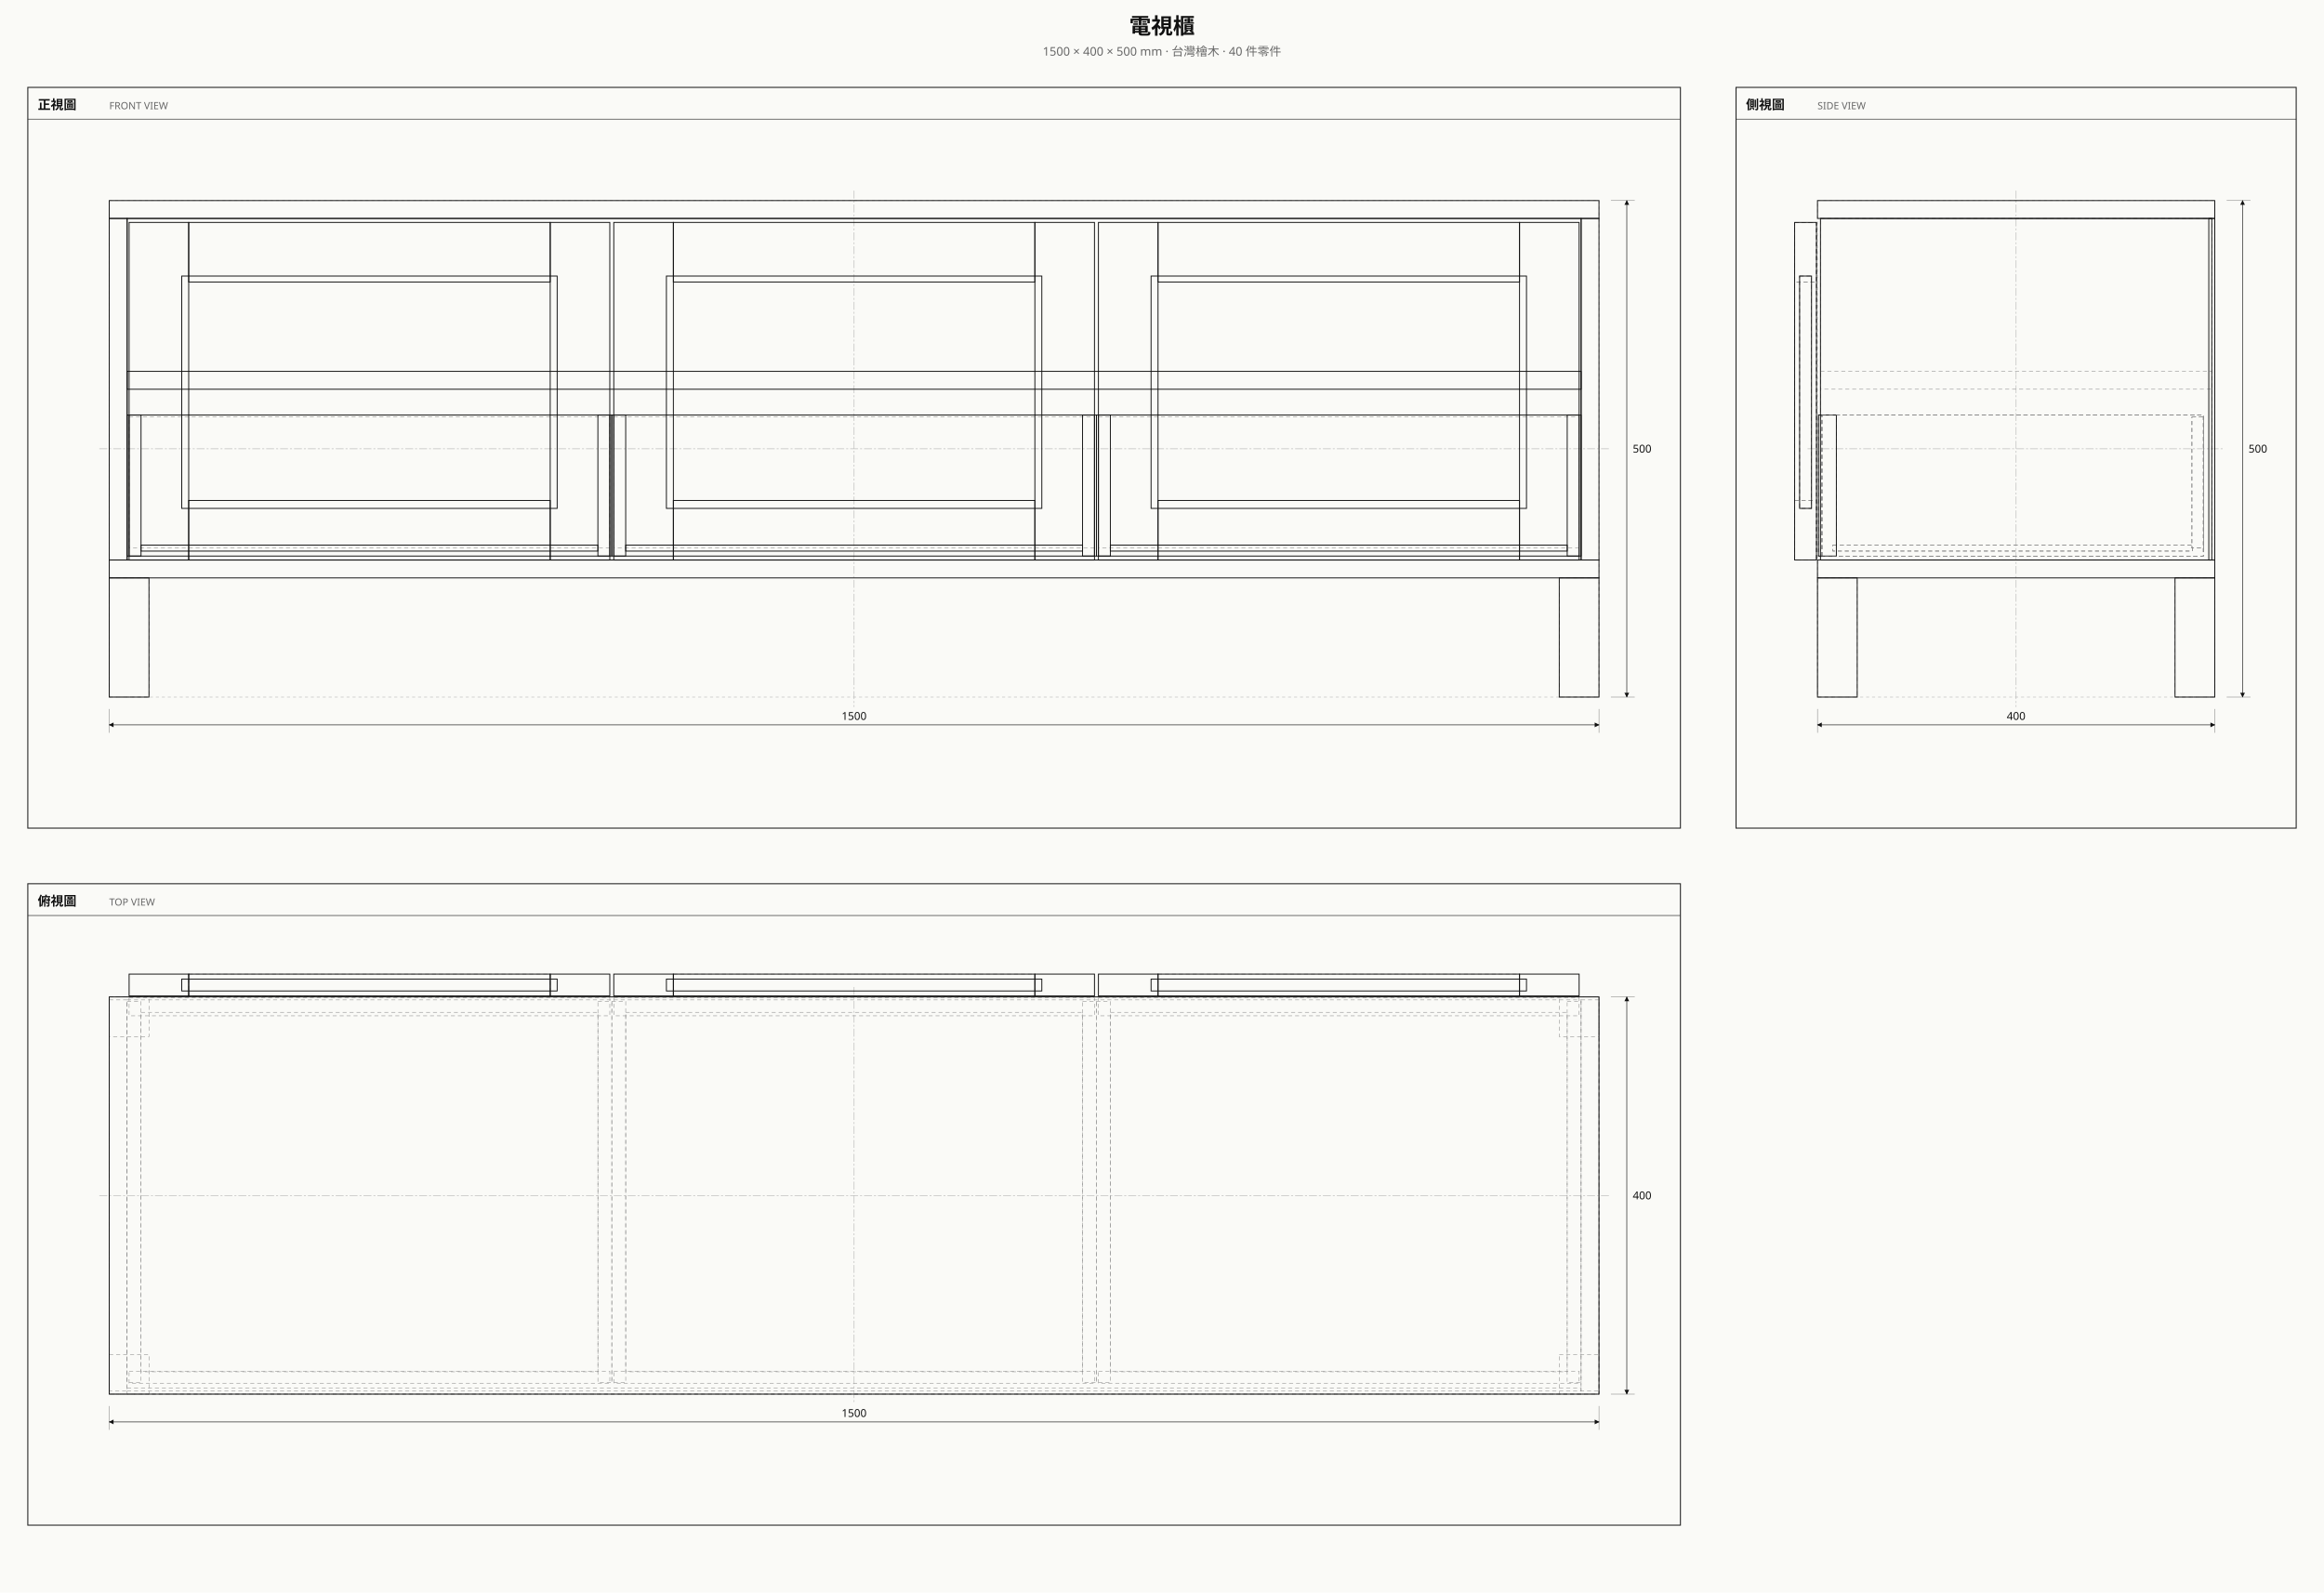
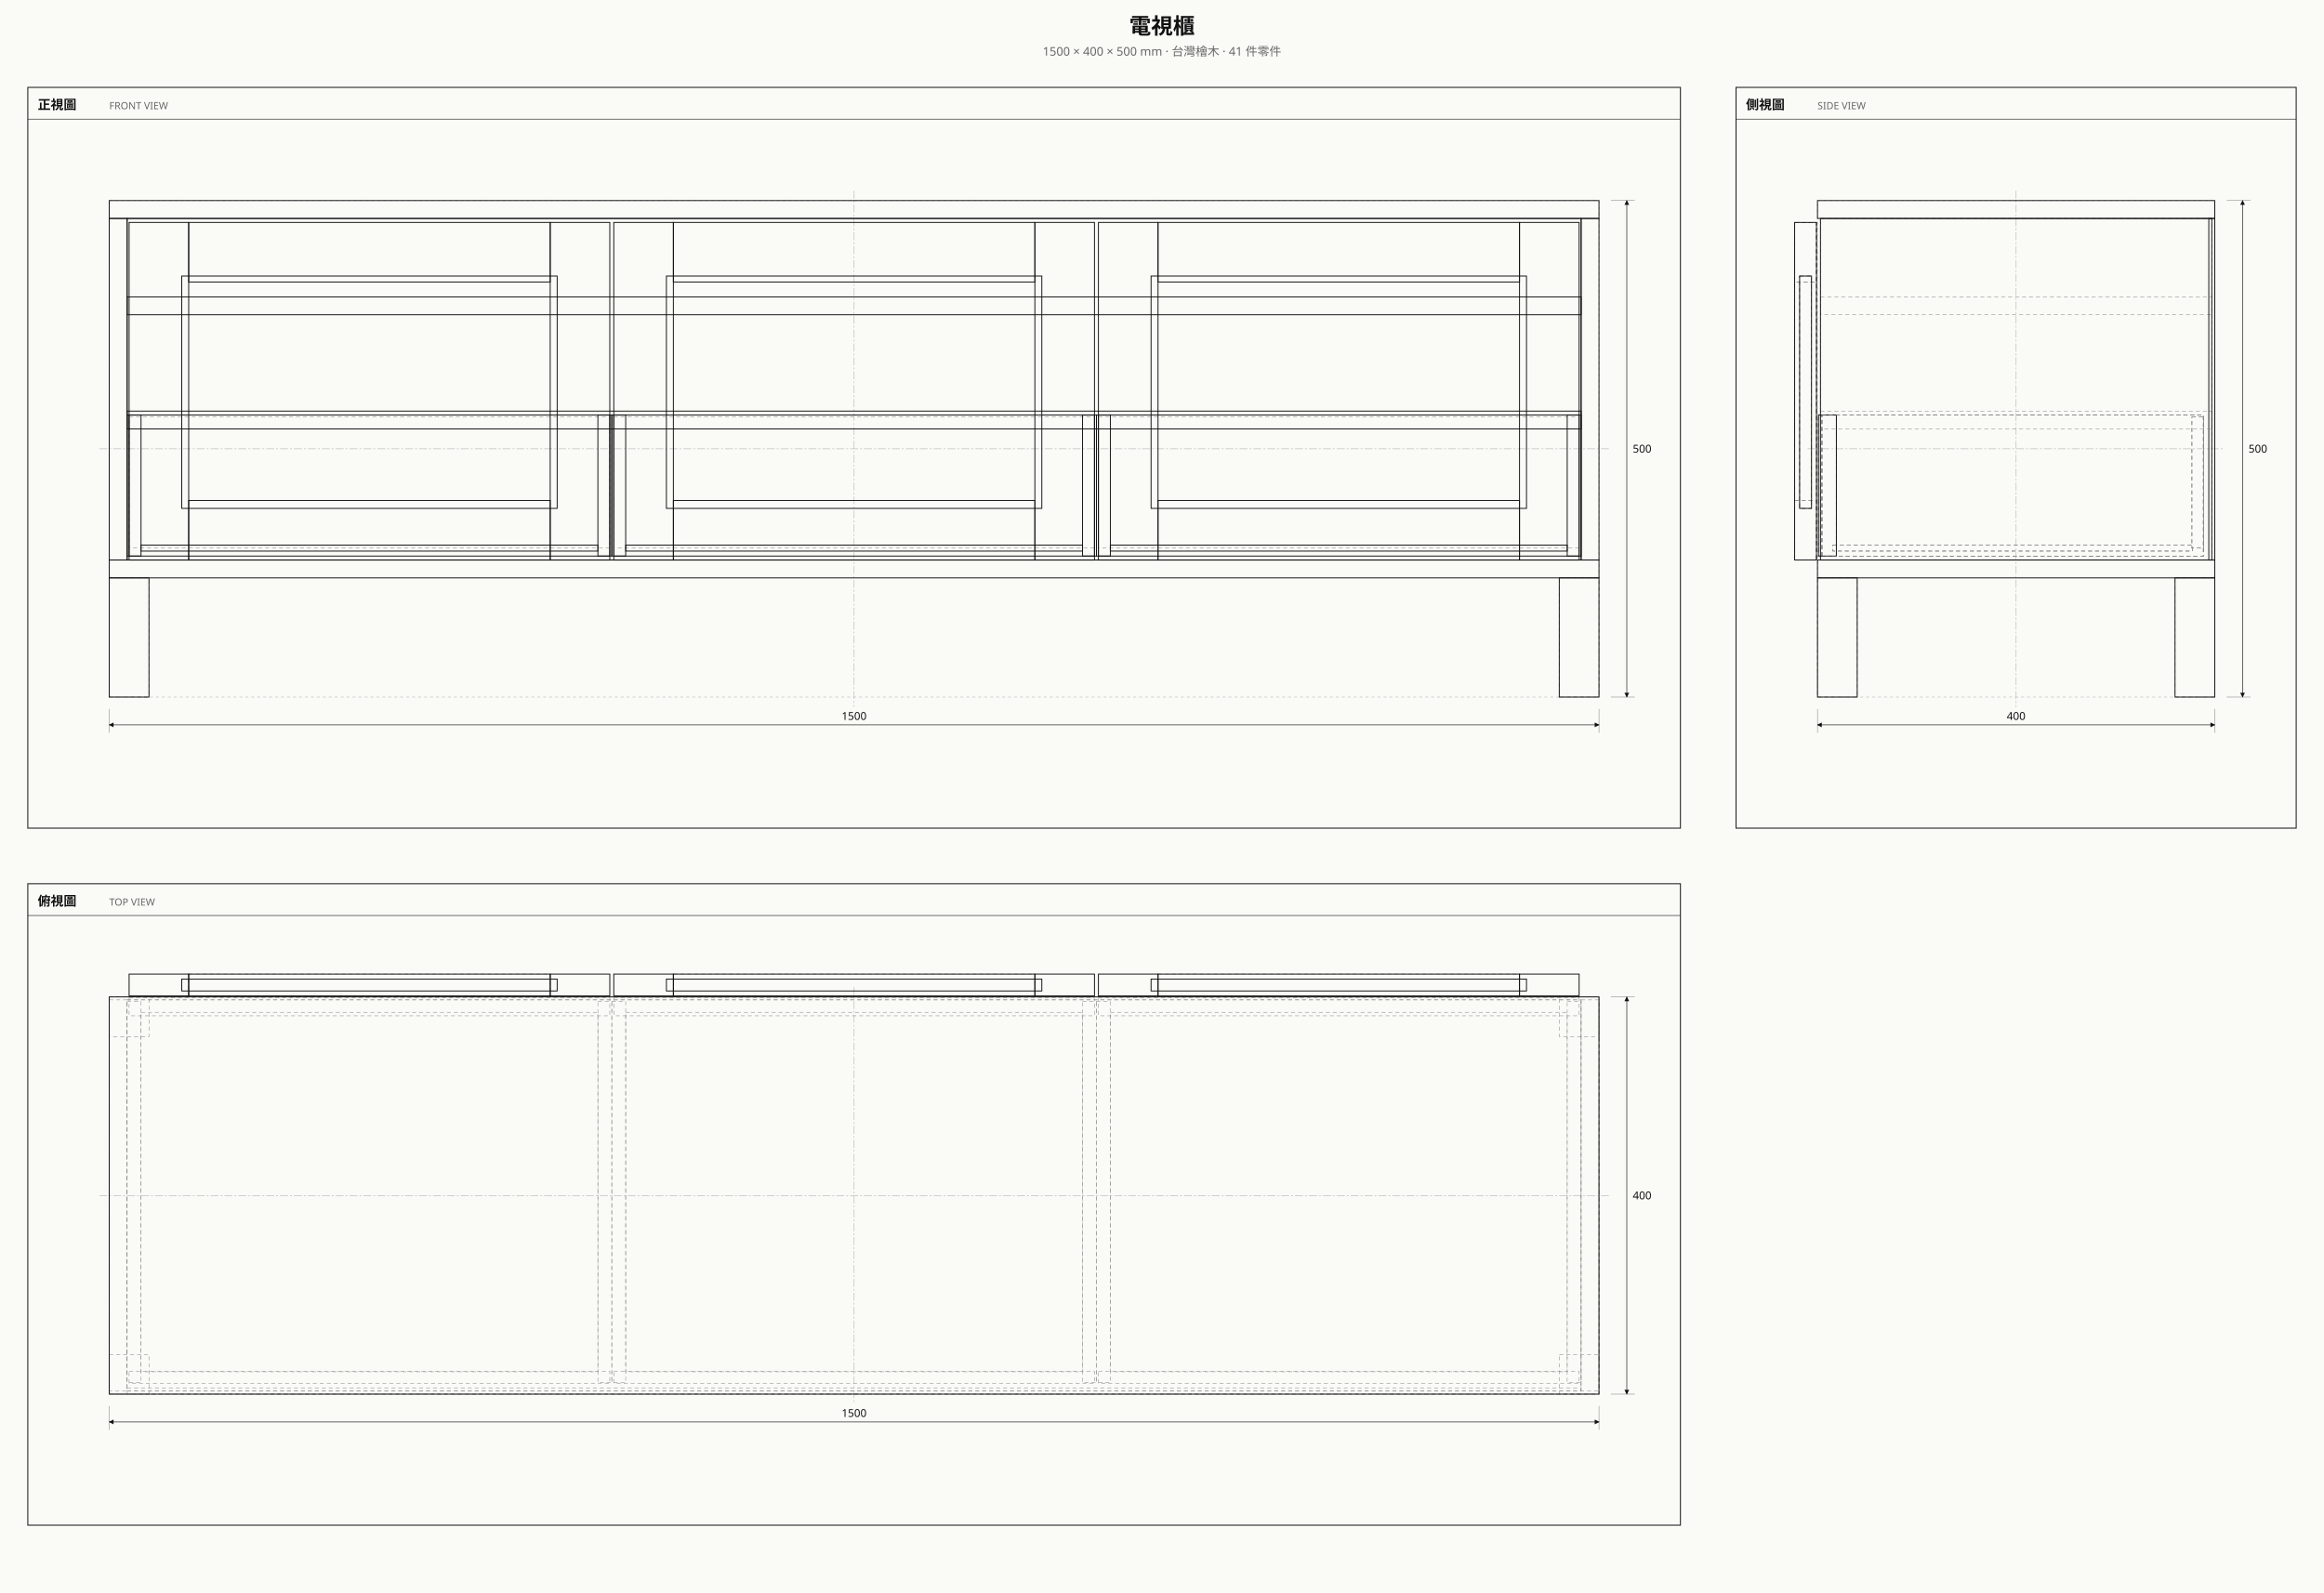
<svg xmlns="http://www.w3.org/2000/svg" viewBox="-20 -10 2340 1604" width="2340">
  <defs>
    <marker id="arr-front" viewBox="0 0 10 10" refX="9" refY="5" markerWidth="8" markerHeight="8" orient="auto-start-reverse">
      <path d="M 0 0 L 10 5 L 0 10 z" fill="#111" />
    </marker>
    <marker id="arr-side" viewBox="0 0 10 10" refX="9" refY="5" markerWidth="8" markerHeight="8" orient="auto-start-reverse">
      <path d="M 0 0 L 10 5 L 0 10 z" fill="#111" />
    </marker>
    <marker id="arr-top" viewBox="0 0 10 10" refX="9" refY="5" markerWidth="8" markerHeight="8" orient="auto-start-reverse">
      <path d="M 0 0 L 10 5 L 0 10 z" fill="#111" />
    </marker>
  </defs>
  <rect x="-20" y="-10" width="2340" height="1604" fill="#fafaf7" />
  <text x="1150" y="24" text-anchor="middle" font-size="22" font-weight="700" fill="#111" font-family="sans-serif">電視櫃</text>
-   <text x="1150" y="46" text-anchor="middle" font-size="12" fill="#666" font-family="sans-serif">1500 × 400 × 500 mm · 台灣檜木 · 40 件零件</text>
+   <text x="1150" y="46" text-anchor="middle" font-size="12" fill="#666" font-family="sans-serif">1500 × 400 × 500 mm · 台灣檜木 · 41 件零件</text>
  <g transform="translate(0, 70)">
    <g transform="translate(840.0, 622.0)">
      <rect x="-832.0" y="-614.0" width="1664.0" height="746.0" fill="none" stroke="#222" stroke-width="1" />
      <line x1="-832.0" y1="-582.0" x2="832.0" y2="-582.0" stroke="#222" stroke-width="0.6" />
      <text x="-822.0" y="-592.0" font-size="13" font-weight="700" fill="#111" font-family="sans-serif">正視圖</text>
      <text x="-750.0" y="-592.0" font-size="10" fill="#666" font-family="sans-serif">FRONT VIEW</text>
      <g stroke="#888" stroke-width="0.5" stroke-dasharray="8 2 2 2" opacity="0.7">
        <line x1="0" y1="-510.0" x2="0" y2="10.0" />
        <line x1="-760.0" y1="-250.0" x2="760.0" y2="-250.0" />
      </g>
      <rect x="-750.0" y="-500.0" width="1500.0" height="500.0" fill="none" stroke="#999" stroke-dasharray="3 3" stroke-width="0.5" opacity="0.8" />
      <rect x="-732.0" y="-482.0" width="1464.0" height="344.0" fill="none" stroke="#111" stroke-width="0.9" />
      <rect x="-730.0" y="-282.0" width="484.0" height="132.0" fill="none" stroke="#888" stroke-width="0.5" stroke-dasharray="4 3" />
      <rect x="-242.0" y="-282.0" width="484.0" height="132.0" fill="none" stroke="#888" stroke-width="0.5" stroke-dasharray="4 3" />
      <rect x="246.0" y="-282.0" width="484.0" height="132.0" fill="none" stroke="#888" stroke-width="0.5" stroke-dasharray="4 3" />
      <rect x="-750.0" y="-120.0" width="40.0" height="120.0" fill="none" stroke="#888" stroke-width="0.5" stroke-dasharray="4 3" />
      <rect x="710.0" y="-120.0" width="40.0" height="120.0" fill="none" stroke="#888" stroke-width="0.5" stroke-dasharray="4 3" />
      <rect x="-718.0" y="-153.0" width="460.0" height="6.0" fill="none" stroke="#111" stroke-width="0.9" />
      <rect x="-230.0" y="-153.0" width="460.0" height="6.0" fill="none" stroke="#111" stroke-width="0.9" />
      <rect x="258.0" y="-153.0" width="460.0" height="6.0" fill="none" stroke="#111" stroke-width="0.9" />
      <rect x="-732.0" y="-284.0" width="14.0" height="142.0" fill="none" stroke="#111" stroke-width="0.9" />
      <rect x="-258.0" y="-284.0" width="14.0" height="142.0" fill="none" stroke="#111" stroke-width="0.9" />
      <rect x="-244.0" y="-284.0" width="14.0" height="142.0" fill="none" stroke="#111" stroke-width="0.9" />
      <rect x="230.0" y="-284.0" width="14.0" height="142.0" fill="none" stroke="#111" stroke-width="0.9" />
      <rect x="244.0" y="-284.0" width="14.0" height="142.0" fill="none" stroke="#111" stroke-width="0.9" />
      <rect x="718.0" y="-284.0" width="14.0" height="142.0" fill="none" stroke="#111" stroke-width="0.9" />
      <rect x="-750.0" y="-482.0" width="18.0" height="344.0" fill="none" stroke="#111" stroke-width="0.9" />
      <rect x="732.0" y="-482.0" width="18.0" height="344.0" fill="none" stroke="#111" stroke-width="0.9" />
-       <rect x="-732.0" y="-328.0" width="1464.0" height="18.0" fill="none" stroke="#111" stroke-width="0.9" />
+       <rect x="-732.0" y="-403.0" width="1464.0" height="18.0" fill="none" stroke="#111" stroke-width="0.9" />
+       <rect x="-732.0" y="-288.0" width="1464.0" height="18.0" fill="none" stroke="#111" stroke-width="0.9" />
      <rect x="-730.0" y="-284.0" width="484.0" height="142.0" fill="none" stroke="#111" stroke-width="0.9" />
      <rect x="-242.0" y="-284.0" width="484.0" height="142.0" fill="none" stroke="#111" stroke-width="0.9" />
      <rect x="246.0" y="-284.0" width="484.0" height="142.0" fill="none" stroke="#111" stroke-width="0.9" />
      <rect x="-750.0" y="-120.0" width="40.0" height="120.0" fill="none" stroke="#111" stroke-width="0.9" />
      <rect x="710.0" y="-120.0" width="40.0" height="120.0" fill="none" stroke="#111" stroke-width="0.9" />
      <rect x="-750.0" y="-500.0" width="1500.0" height="18.0" fill="none" stroke="#111" stroke-width="0.9" />
      <rect x="-750.0" y="-138.0" width="1500.0" height="18.0" fill="none" stroke="#111" stroke-width="0.9" />
      <rect x="-677.0" y="-424.0" width="378.0" height="234.0" fill="none" stroke="#111" stroke-width="0.9" />
      <rect x="-189.0" y="-424.0" width="378.0" height="234.0" fill="none" stroke="#111" stroke-width="0.9" />
      <rect x="299.0" y="-424.0" width="378.0" height="234.0" fill="none" stroke="#111" stroke-width="0.9" />
      <rect x="-670.0" y="-478.0" width="364.0" height="60.0" fill="none" stroke="#111" stroke-width="0.9" />
      <rect x="-670.0" y="-198.0" width="364.0" height="60.0" fill="none" stroke="#111" stroke-width="0.9" />
      <rect x="-730.0" y="-478.0" width="60.0" height="340.0" fill="none" stroke="#111" stroke-width="0.9" />
      <rect x="-306.0" y="-478.0" width="60.0" height="340.0" fill="none" stroke="#111" stroke-width="0.9" />
      <rect x="-182.0" y="-478.0" width="364.0" height="60.0" fill="none" stroke="#111" stroke-width="0.9" />
      <rect x="-182.0" y="-198.0" width="364.0" height="60.0" fill="none" stroke="#111" stroke-width="0.9" />
      <rect x="-242.0" y="-478.0" width="60.0" height="340.0" fill="none" stroke="#111" stroke-width="0.9" />
      <rect x="182.0" y="-478.0" width="60.0" height="340.0" fill="none" stroke="#111" stroke-width="0.9" />
      <rect x="306.0" y="-478.0" width="364.0" height="60.0" fill="none" stroke="#111" stroke-width="0.9" />
      <rect x="306.0" y="-198.0" width="364.0" height="60.0" fill="none" stroke="#111" stroke-width="0.9" />
      <rect x="246.0" y="-478.0" width="60.0" height="340.0" fill="none" stroke="#111" stroke-width="0.9" />
      <rect x="670.0" y="-478.0" width="60.0" height="340.0" fill="none" stroke="#111" stroke-width="0.9" />
      <g stroke="#111" fill="#111" stroke-width="0.6" font-family="sans-serif">
        <line x1="-750.0" y1="12.0" x2="-750.0" y2="36.0" stroke-width="0.4" stroke="#666" />
        <line x1="750.0" y1="12.0" x2="750.0" y2="36.0" stroke-width="0.4" stroke="#666" />
        <line x1="-750.0" y1="28.0" x2="750.0" y2="28.0" marker-start="url(#arr-front)" marker-end="url(#arr-front)" />
        <text x="0" y="23.0" text-anchor="middle" font-size="11" stroke="none">1500</text>
      </g>
      <g stroke="#111" fill="#111" stroke-width="0.6" font-family="sans-serif">
        <line x1="762.0" y1="-500.0" x2="786.0" y2="-500.0" stroke-width="0.4" stroke="#666" />
        <line x1="762.0" y1="0.0" x2="786.0" y2="0.0" stroke-width="0.4" stroke="#666" />
        <line x1="778.0" y1="-500.0" x2="778.0" y2="0.0" marker-start="url(#arr-front)" marker-end="url(#arr-front)" />
        <text x="784.0" y="-250.0" text-anchor="start" dominant-baseline="middle" font-size="11" stroke="none">500</text>
      </g>
    </g>
    <g transform="translate(1720, 0)">
      <g transform="translate(290.0, 622.0)">
        <rect x="-282.0" y="-614.0" width="564.0" height="746.0" fill="none" stroke="#222" stroke-width="1" />
        <line x1="-282.0" y1="-582.0" x2="282.0" y2="-582.0" stroke="#222" stroke-width="0.6" />
        <text x="-272.0" y="-592.0" font-size="13" font-weight="700" fill="#111" font-family="sans-serif">側視圖</text>
        <text x="-200.0" y="-592.0" font-size="10" fill="#666" font-family="sans-serif">SIDE VIEW</text>
        <g stroke="#888" stroke-width="0.5" stroke-dasharray="8 2 2 2" opacity="0.7">
          <line x1="0" y1="-510.0" x2="0" y2="10.0" />
          <line x1="-210.0" y1="-250.0" x2="210.0" y2="-250.0" />
        </g>
        <rect x="-200.0" y="-500.0" width="400.0" height="500.0" fill="none" stroke="#999" stroke-dasharray="3 3" stroke-width="0.5" opacity="0.8" />
        <rect x="-197.0" y="-482.0" width="394.0" height="344.0" fill="none" stroke="#888" stroke-width="0.5" stroke-dasharray="4 3" />
        <rect x="-195.5" y="-284.0" width="384.0" height="142.0" fill="none" stroke="#888" stroke-width="0.5" stroke-dasharray="4 3" />
        <rect x="-200.0" y="-120.0" width="40.0" height="120.0" fill="none" stroke="#888" stroke-width="0.5" stroke-dasharray="4 3" />
        <rect x="160.0" y="-120.0" width="40.0" height="120.0" fill="none" stroke="#888" stroke-width="0.5" stroke-dasharray="4 3" />
        <rect x="-223.0" y="-478.0" width="22.0" height="340.0" fill="none" stroke="#888" stroke-width="0.5" stroke-dasharray="4 3" />
        <rect x="-223.0" y="-478.0" width="22.0" height="60.0" fill="none" stroke="#888" stroke-width="0.5" stroke-dasharray="4 3" />
        <rect x="-223.0" y="-198.0" width="22.0" height="60.0" fill="none" stroke="#888" stroke-width="0.5" stroke-dasharray="4 3" />
        <rect x="-218.0" y="-424.0" width="12.0" height="234.0" fill="none" stroke="#888" stroke-width="0.5" stroke-dasharray="4 3" />
        <rect x="-184.5" y="-153.0" width="362.0" height="6.0" fill="none" stroke="#888" stroke-width="0.5" stroke-dasharray="4 3" />
        <rect x="-199.0" y="-284.0" width="18.0" height="142.0" fill="none" stroke="#888" stroke-width="0.5" stroke-dasharray="4 3" />
        <rect x="177.0" y="-282.0" width="12.0" height="132.0" fill="none" stroke="#888" stroke-width="0.5" stroke-dasharray="4 3" />
        <rect x="-223.0" y="-478.0" width="22.0" height="340.0" fill="none" stroke="#888" stroke-width="0.5" stroke-dasharray="4 3" />
        <rect x="-195.5" y="-284.0" width="384.0" height="142.0" fill="none" stroke="#888" stroke-width="0.5" stroke-dasharray="4 3" />
        <rect x="-195.5" y="-284.0" width="384.0" height="142.0" fill="none" stroke="#888" stroke-width="0.5" stroke-dasharray="4 3" />
        <rect x="-223.0" y="-478.0" width="22.0" height="340.0" fill="none" stroke="#888" stroke-width="0.5" stroke-dasharray="4 3" />
        <rect x="-223.0" y="-478.0" width="22.0" height="60.0" fill="none" stroke="#888" stroke-width="0.5" stroke-dasharray="4 3" />
        <rect x="-223.0" y="-198.0" width="22.0" height="60.0" fill="none" stroke="#888" stroke-width="0.5" stroke-dasharray="4 3" />
        <rect x="-218.0" y="-424.0" width="12.0" height="234.0" fill="none" stroke="#888" stroke-width="0.5" stroke-dasharray="4 3" />
        <rect x="-184.5" y="-153.0" width="362.0" height="6.0" fill="none" stroke="#888" stroke-width="0.5" stroke-dasharray="4 3" />
        <rect x="-199.0" y="-284.0" width="18.0" height="142.0" fill="none" stroke="#888" stroke-width="0.5" stroke-dasharray="4 3" />
        <rect x="177.0" y="-282.0" width="12.0" height="132.0" fill="none" stroke="#888" stroke-width="0.5" stroke-dasharray="4 3" />
        <rect x="-223.0" y="-478.0" width="22.0" height="340.0" fill="none" stroke="#888" stroke-width="0.5" stroke-dasharray="4 3" />
        <rect x="-195.5" y="-284.0" width="384.0" height="142.0" fill="none" stroke="#888" stroke-width="0.5" stroke-dasharray="4 3" />
        <rect x="-195.5" y="-284.0" width="384.0" height="142.0" fill="none" stroke="#888" stroke-width="0.5" stroke-dasharray="4 3" />
        <rect x="-223.0" y="-478.0" width="22.0" height="340.0" fill="none" stroke="#888" stroke-width="0.5" stroke-dasharray="4 3" />
        <rect x="-223.0" y="-478.0" width="22.0" height="60.0" fill="none" stroke="#888" stroke-width="0.5" stroke-dasharray="4 3" />
        <rect x="-223.0" y="-198.0" width="22.0" height="60.0" fill="none" stroke="#888" stroke-width="0.5" stroke-dasharray="4 3" />
        <rect x="-218.0" y="-424.0" width="12.0" height="234.0" fill="none" stroke="#111" stroke-width="0.9" />
        <rect x="-184.5" y="-153.0" width="362.0" height="6.0" fill="none" stroke="#888" stroke-width="0.5" stroke-dasharray="4 3" />
        <rect x="-199.0" y="-284.0" width="18.0" height="142.0" fill="none" stroke="#111" stroke-width="0.9" />
        <rect x="177.0" y="-282.0" width="12.0" height="132.0" fill="none" stroke="#888" stroke-width="0.5" stroke-dasharray="4 3" />
        <rect x="-223.0" y="-478.0" width="22.0" height="340.0" fill="none" stroke="#111" stroke-width="0.9" />
-         <rect x="-197.0" y="-328.0" width="394.0" height="18.0" fill="none" stroke="#888" stroke-width="0.5" stroke-dasharray="4 3" />
+         <rect x="-197.0" y="-403.0" width="394.0" height="18.0" fill="none" stroke="#888" stroke-width="0.5" stroke-dasharray="4 3" />
        <rect x="194.0" y="-482.0" width="6.0" height="344.0" fill="none" stroke="#111" stroke-width="0.9" />
+         <rect x="-197.0" y="-288.0" width="394.0" height="18.0" fill="none" stroke="#888" stroke-width="0.5" stroke-dasharray="4 3" />
        <rect x="-195.5" y="-284.0" width="384.0" height="142.0" fill="none" stroke="#888" stroke-width="0.5" stroke-dasharray="4 3" />
        <rect x="-200.0" y="-120.0" width="40.0" height="120.0" fill="none" stroke="#111" stroke-width="0.9" />
        <rect x="160.0" y="-120.0" width="40.0" height="120.0" fill="none" stroke="#111" stroke-width="0.9" />
        <rect x="-200.0" y="-500.0" width="400.0" height="18.0" fill="none" stroke="#111" stroke-width="0.9" />
        <rect x="-200.0" y="-138.0" width="400.0" height="18.0" fill="none" stroke="#111" stroke-width="0.9" />
        <rect x="-197.0" y="-482.0" width="394.0" height="344.0" fill="none" stroke="#111" stroke-width="0.9" />
        <g stroke="#111" fill="#111" stroke-width="0.6" font-family="sans-serif">
          <line x1="-200.0" y1="12.0" x2="-200.0" y2="36.0" stroke-width="0.4" stroke="#666" />
          <line x1="200.0" y1="12.0" x2="200.0" y2="36.0" stroke-width="0.4" stroke="#666" />
          <line x1="-200.0" y1="28.0" x2="200.0" y2="28.0" marker-start="url(#arr-side)" marker-end="url(#arr-side)" />
          <text x="0" y="23.0" text-anchor="middle" font-size="11" stroke="none">400</text>
        </g>
        <g stroke="#111" fill="#111" stroke-width="0.6" font-family="sans-serif">
          <line x1="212.0" y1="-500.0" x2="236.0" y2="-500.0" stroke-width="0.4" stroke="#666" />
          <line x1="212.0" y1="0.0" x2="236.0" y2="0.0" stroke-width="0.4" stroke="#666" />
          <line x1="228.0" y1="-500.0" x2="228.0" y2="0.0" marker-start="url(#arr-side)" marker-end="url(#arr-side)" />
          <text x="234.0" y="-250.0" text-anchor="start" dominant-baseline="middle" font-size="11" stroke="none">500</text>
        </g>
      </g>
    </g>
    <g transform="translate(0, 802)">
      <g transform="translate(840.0, 322.0)">
        <rect x="-832.0" y="-314.0" width="1664.0" height="646.0" fill="none" stroke="#222" stroke-width="1" />
        <line x1="-832.0" y1="-282.0" x2="832.0" y2="-282.0" stroke="#222" stroke-width="0.6" />
        <text x="-822.0" y="-292.0" font-size="13" font-weight="700" fill="#111" font-family="sans-serif">俯視圖</text>
        <text x="-750.0" y="-292.0" font-size="10" fill="#666" font-family="sans-serif">TOP VIEW</text>
        <g stroke="#888" stroke-width="0.5" stroke-dasharray="8 2 2 2" opacity="0.7">
          <line x1="0" y1="-210.0" x2="0" y2="210.0" />
          <line x1="-760.0" y1="0.0" x2="760.0" y2="0.0" />
        </g>
        <rect x="-750.0" y="-200.0" width="1500.0" height="400.0" fill="none" stroke="#999" stroke-dasharray="3 3" stroke-width="0.5" opacity="0.8" />
        <rect x="-750.0" y="-200.0" width="40.0" height="40.0" fill="none" stroke="#888" stroke-width="0.5" stroke-dasharray="4 3" />
        <rect x="-750.0" y="160.0" width="40.0" height="40.0" fill="none" stroke="#888" stroke-width="0.5" stroke-dasharray="4 3" />
        <rect x="710.0" y="-200.0" width="40.0" height="40.0" fill="none" stroke="#888" stroke-width="0.5" stroke-dasharray="4 3" />
        <rect x="710.0" y="160.0" width="40.0" height="40.0" fill="none" stroke="#888" stroke-width="0.5" stroke-dasharray="4 3" />
        <rect x="-750.0" y="-200.0" width="1500.0" height="400.0" fill="none" stroke="#888" stroke-width="0.5" stroke-dasharray="4 3" />
        <rect x="-718.0" y="-184.5" width="460.0" height="362.0" fill="none" stroke="#888" stroke-width="0.5" stroke-dasharray="4 3" />
        <rect x="-230.0" y="-184.5" width="460.0" height="362.0" fill="none" stroke="#888" stroke-width="0.5" stroke-dasharray="4 3" />
        <rect x="258.0" y="-184.5" width="460.0" height="362.0" fill="none" stroke="#888" stroke-width="0.5" stroke-dasharray="4 3" />
        <rect x="-670.0" y="-223.0" width="364.0" height="22.0" fill="none" stroke="#888" stroke-width="0.5" stroke-dasharray="4 3" />
        <rect x="-182.0" y="-223.0" width="364.0" height="22.0" fill="none" stroke="#888" stroke-width="0.5" stroke-dasharray="4 3" />
        <rect x="306.0" y="-223.0" width="364.0" height="22.0" fill="none" stroke="#888" stroke-width="0.5" stroke-dasharray="4 3" />
        <rect x="-730.0" y="177.0" width="484.0" height="12.0" fill="none" stroke="#888" stroke-width="0.5" stroke-dasharray="4 3" />
        <rect x="-242.0" y="177.0" width="484.0" height="12.0" fill="none" stroke="#888" stroke-width="0.5" stroke-dasharray="4 3" />
        <rect x="246.0" y="177.0" width="484.0" height="12.0" fill="none" stroke="#888" stroke-width="0.5" stroke-dasharray="4 3" />
        <rect x="-730.0" y="-199.0" width="484.0" height="18.0" fill="none" stroke="#888" stroke-width="0.5" stroke-dasharray="4 3" />
        <rect x="-732.0" y="-195.5" width="14.0" height="384.0" fill="none" stroke="#888" stroke-width="0.5" stroke-dasharray="4 3" />
        <rect x="-258.0" y="-195.5" width="14.0" height="384.0" fill="none" stroke="#888" stroke-width="0.5" stroke-dasharray="4 3" />
        <rect x="-242.0" y="-199.0" width="484.0" height="18.0" fill="none" stroke="#888" stroke-width="0.5" stroke-dasharray="4 3" />
        <rect x="-244.0" y="-195.5" width="14.0" height="384.0" fill="none" stroke="#888" stroke-width="0.5" stroke-dasharray="4 3" />
        <rect x="230.0" y="-195.5" width="14.0" height="384.0" fill="none" stroke="#888" stroke-width="0.5" stroke-dasharray="4 3" />
        <rect x="246.0" y="-199.0" width="484.0" height="18.0" fill="none" stroke="#888" stroke-width="0.5" stroke-dasharray="4 3" />
        <rect x="244.0" y="-195.5" width="14.0" height="384.0" fill="none" stroke="#888" stroke-width="0.5" stroke-dasharray="4 3" />
        <rect x="718.0" y="-195.5" width="14.0" height="384.0" fill="none" stroke="#888" stroke-width="0.5" stroke-dasharray="4 3" />
        <rect x="-732.0" y="-197.0" width="1464.0" height="394.0" fill="none" stroke="#888" stroke-width="0.5" stroke-dasharray="4 3" />
+         <rect x="-732.0" y="-197.0" width="1464.0" height="394.0" fill="none" stroke="#888" stroke-width="0.5" stroke-dasharray="4 3" />
        <rect x="-677.0" y="-218.0" width="378.0" height="12.0" fill="none" stroke="#111" stroke-width="0.9" />
        <rect x="-189.0" y="-218.0" width="378.0" height="12.0" fill="none" stroke="#111" stroke-width="0.9" />
        <rect x="299.0" y="-218.0" width="378.0" height="12.0" fill="none" stroke="#111" stroke-width="0.9" />
        <rect x="-670.0" y="-223.0" width="364.0" height="22.0" fill="none" stroke="#111" stroke-width="0.9" />
        <rect x="-730.0" y="-223.0" width="60.0" height="22.0" fill="none" stroke="#111" stroke-width="0.9" />
        <rect x="-306.0" y="-223.0" width="60.0" height="22.0" fill="none" stroke="#111" stroke-width="0.9" />
        <rect x="-182.0" y="-223.0" width="364.0" height="22.0" fill="none" stroke="#111" stroke-width="0.9" />
        <rect x="-242.0" y="-223.0" width="60.0" height="22.0" fill="none" stroke="#111" stroke-width="0.9" />
        <rect x="182.0" y="-223.0" width="60.0" height="22.0" fill="none" stroke="#111" stroke-width="0.9" />
        <rect x="306.0" y="-223.0" width="364.0" height="22.0" fill="none" stroke="#111" stroke-width="0.9" />
        <rect x="246.0" y="-223.0" width="60.0" height="22.0" fill="none" stroke="#111" stroke-width="0.9" />
        <rect x="670.0" y="-223.0" width="60.0" height="22.0" fill="none" stroke="#111" stroke-width="0.9" />
        <rect x="-750.0" y="-197.0" width="18.0" height="394.0" fill="none" stroke="#888" stroke-width="0.5" stroke-dasharray="4 3" />
        <rect x="732.0" y="-197.0" width="18.0" height="394.0" fill="none" stroke="#888" stroke-width="0.5" stroke-dasharray="4 3" />
        <rect x="-732.0" y="194.0" width="1464.0" height="6.0" fill="none" stroke="#888" stroke-width="0.5" stroke-dasharray="4 3" />
        <rect x="-750.0" y="-200.0" width="1500.0" height="400.0" fill="none" stroke="#111" stroke-width="0.9" />
        <g stroke="#111" fill="#111" stroke-width="0.6" font-family="sans-serif">
          <line x1="-750.0" y1="212.0" x2="-750.0" y2="236.0" stroke-width="0.4" stroke="#666" />
          <line x1="750.0" y1="212.0" x2="750.0" y2="236.0" stroke-width="0.4" stroke="#666" />
          <line x1="-750.0" y1="228.0" x2="750.0" y2="228.0" marker-start="url(#arr-top)" marker-end="url(#arr-top)" />
          <text x="0" y="223.0" text-anchor="middle" font-size="11" stroke="none">1500</text>
        </g>
        <g stroke="#111" fill="#111" stroke-width="0.6" font-family="sans-serif">
          <line x1="762.0" y1="-200.0" x2="786.0" y2="-200.0" stroke-width="0.4" stroke="#666" />
          <line x1="762.0" y1="200.0" x2="786.0" y2="200.0" stroke-width="0.4" stroke="#666" />
          <line x1="778.0" y1="-200.0" x2="778.0" y2="200.0" marker-start="url(#arr-top)" marker-end="url(#arr-top)" />
          <text x="784.0" y="0.0" text-anchor="start" dominant-baseline="middle" font-size="11" stroke="none">400</text>
        </g>
      </g>
    </g>
  </g>
</svg>
